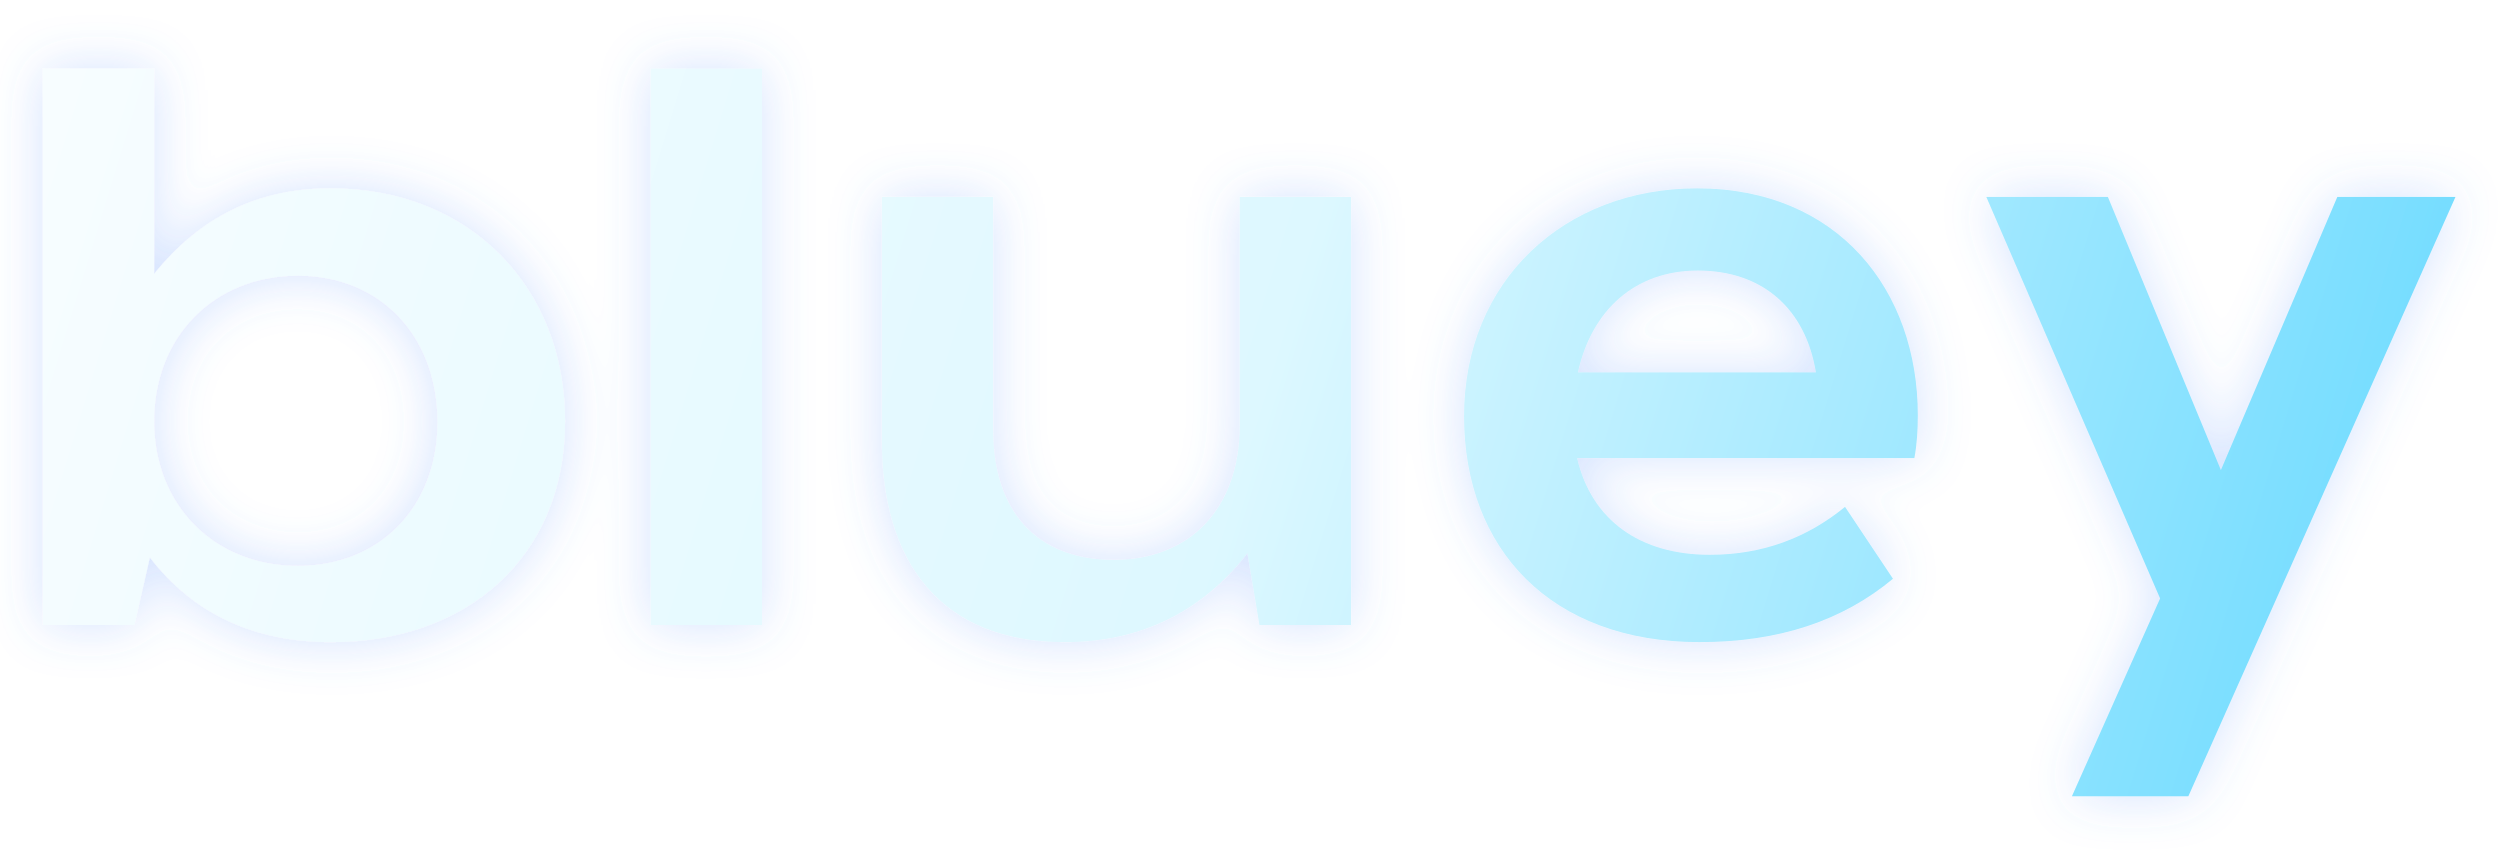
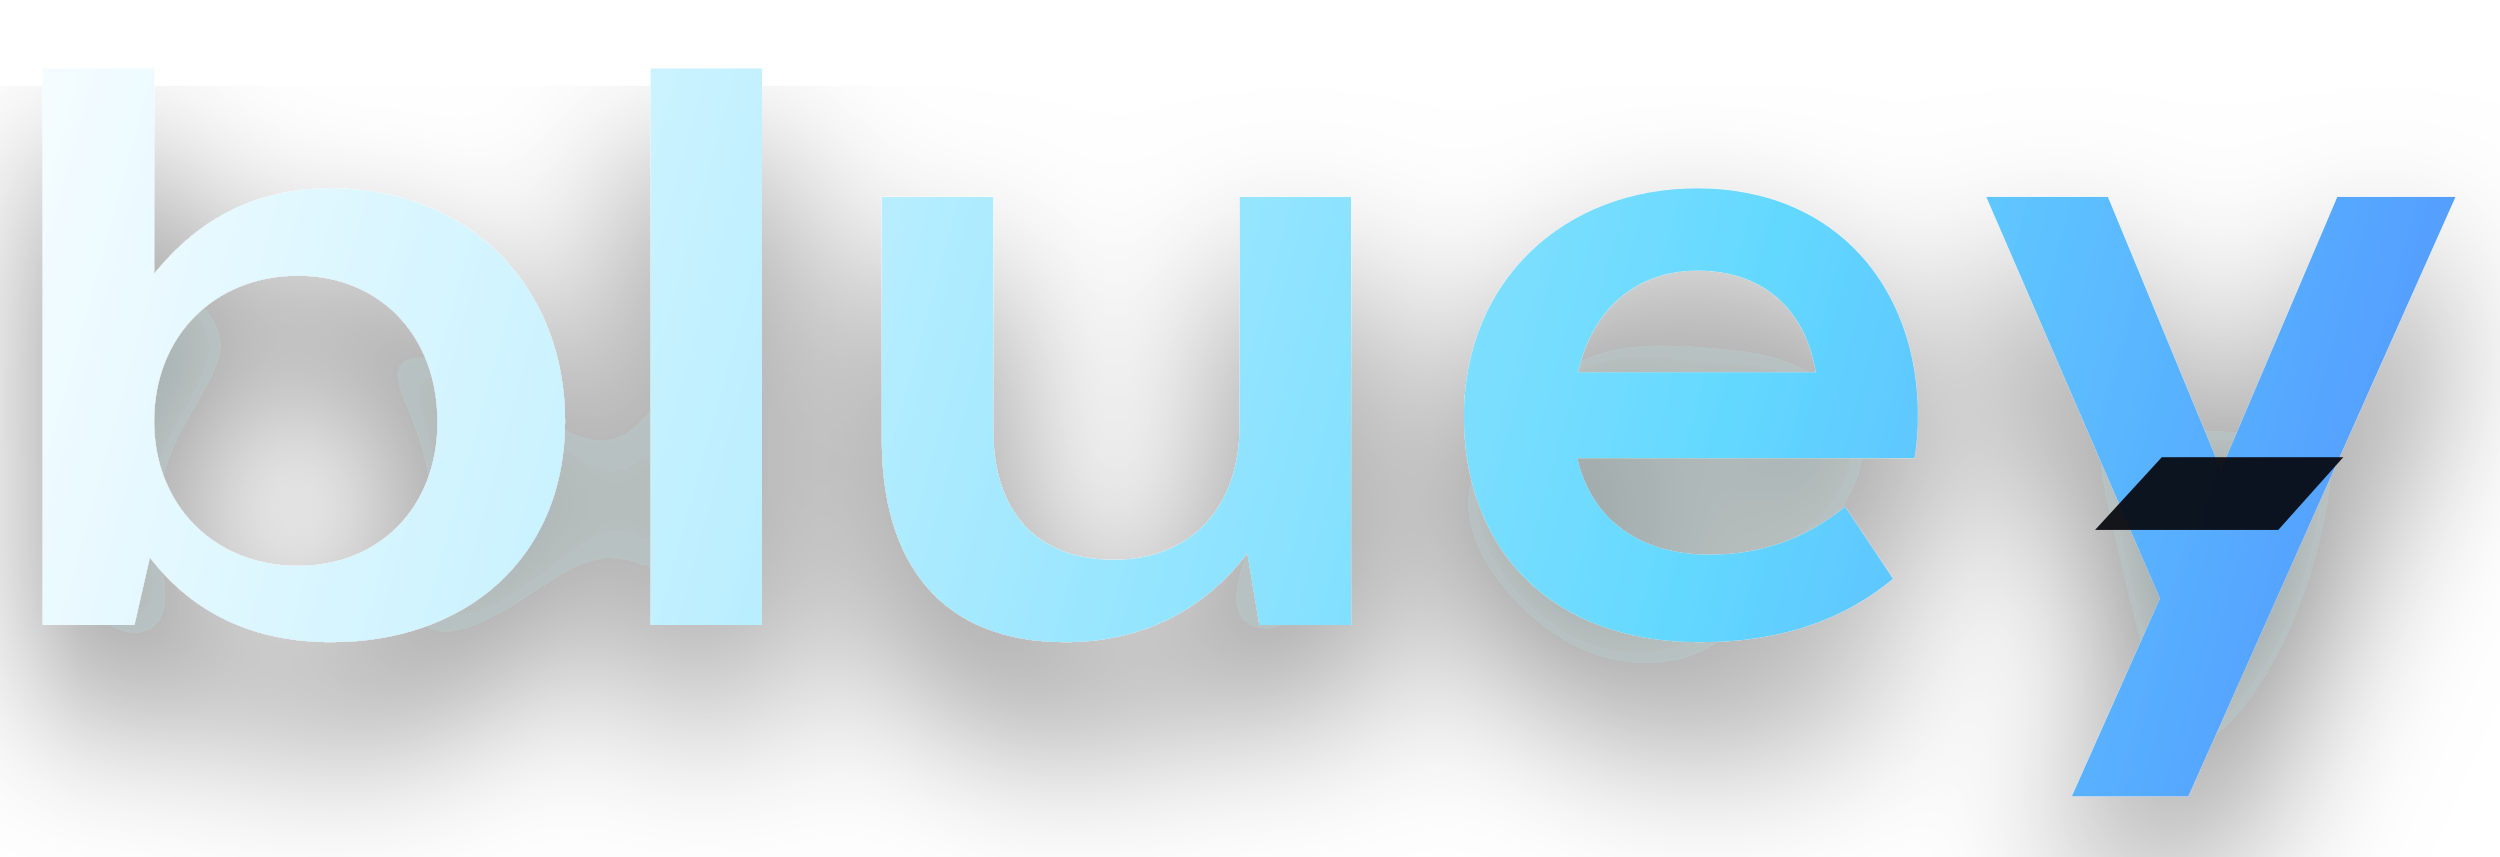
<svg xmlns="http://www.w3.org/2000/svg" viewBox="0 0 292 100" role="img" aria-label="bluey">
  <defs>
-     <linearGradient id="wordmark-fill" x1="2" y1="6" x2="290" y2="94" gradientUnits="userSpaceOnUse">
+     <linearGradient id="wordmark-fill" x1="0" y1="8" x2="292" y2="88" gradientUnits="userSpaceOnUse">
      <stop stop-color="#f8fdff" />
-       <stop offset=".5" stop-color="#ddf8ff" />
-       <stop offset="1" stop-color="#63d8ff" />
+       <stop offset=".32" stop-color="#bdefff" />
+       <stop offset=".68" stop-color="#63d8ff" />
+       <stop offset="1" stop-color="#4f8dff" />
    </linearGradient>
-     <filter id="wordmark-glow" x="-8%" y="-24%" width="116%" height="148%" color-interpolation-filters="sRGB">
-       <feDropShadow dx="0" dy="0" stdDeviation="3" flood-color="#4f8dff" flood-opacity=".24" />
+     <filter id="wordmark-glow" x="-16" y="-18" width="324" height="132" filterUnits="userSpaceOnUse" color-interpolation-filters="sRGB">
+       <feDropShadow dx="0" dy="0" stdDeviation="3.5" flood-color="#63d8ff" flood-opacity=".30" />
+       <feDropShadow dx="0" dy="10" stdDeviation="10" flood-color="#020811" flood-opacity=".55" />
    </filter>
  </defs>
  <g fill="url(#wordmark-fill)" fill-rule="evenodd" filter="url(#wordmark-glow)">
    <path d="M5 8h13v24c5.4-6.7 12.2-10 20.6-10 16.3 0 27.4 11.6 27.4 27.2C66 65.1 54.5 75 38.7 75c-9 0-16.1-3.3-21.2-9.9L15.7 73H5V8Zm13 41.2c0 9.8 7 16.9 16.8 16.9 9.6 0 16.3-6.9 16.3-16.8 0-10.1-6.7-17.1-16.3-17.1C25 32.2 18 39.3 18 49.2Z" />
    <path d="M76 8h13v65H76V8Z" />
    <path d="M103 23h13v27.2c0 9.6 5.1 15.2 14.1 15.2 8.8 0 14.7-5.9 14.7-15.7V23h13v50h-10.7l-1.4-8.4C140.7 71.1 133.6 75 124.4 75 109.8 75 103 65.6 103 51.4V23Z" />
    <path d="M171 48.6C171 32.8 182.7 22 198.2 22 214.7 22 224 33.9 224 48.5c0 1.7-.1 3.4-.4 5H184.2c1.7 7.3 7.4 11.3 15.5 11.3 6.2 0 11.4-2 15.8-5.6l5.6 8.4C215.2 72.5 207.8 75 198.5 75 181.2 75 171 64.2 171 48.6Zm13.3-5.1h27.8c-1.2-7.4-6.2-11.9-13.8-11.9-7.3 0-12.4 4.6-14 11.9Z" />
    <path d="M232 23h14.2l13.2 31.9L273 23h13.8l-31.2 70H242l10.3-23.1L232 23Z" />
  </g>
+   <path d="M252.5 53.4h21.2l-7.6 8.5h-21.4l7.8-8.5Z" fill="#05070d" opacity=".92" />
</svg>
